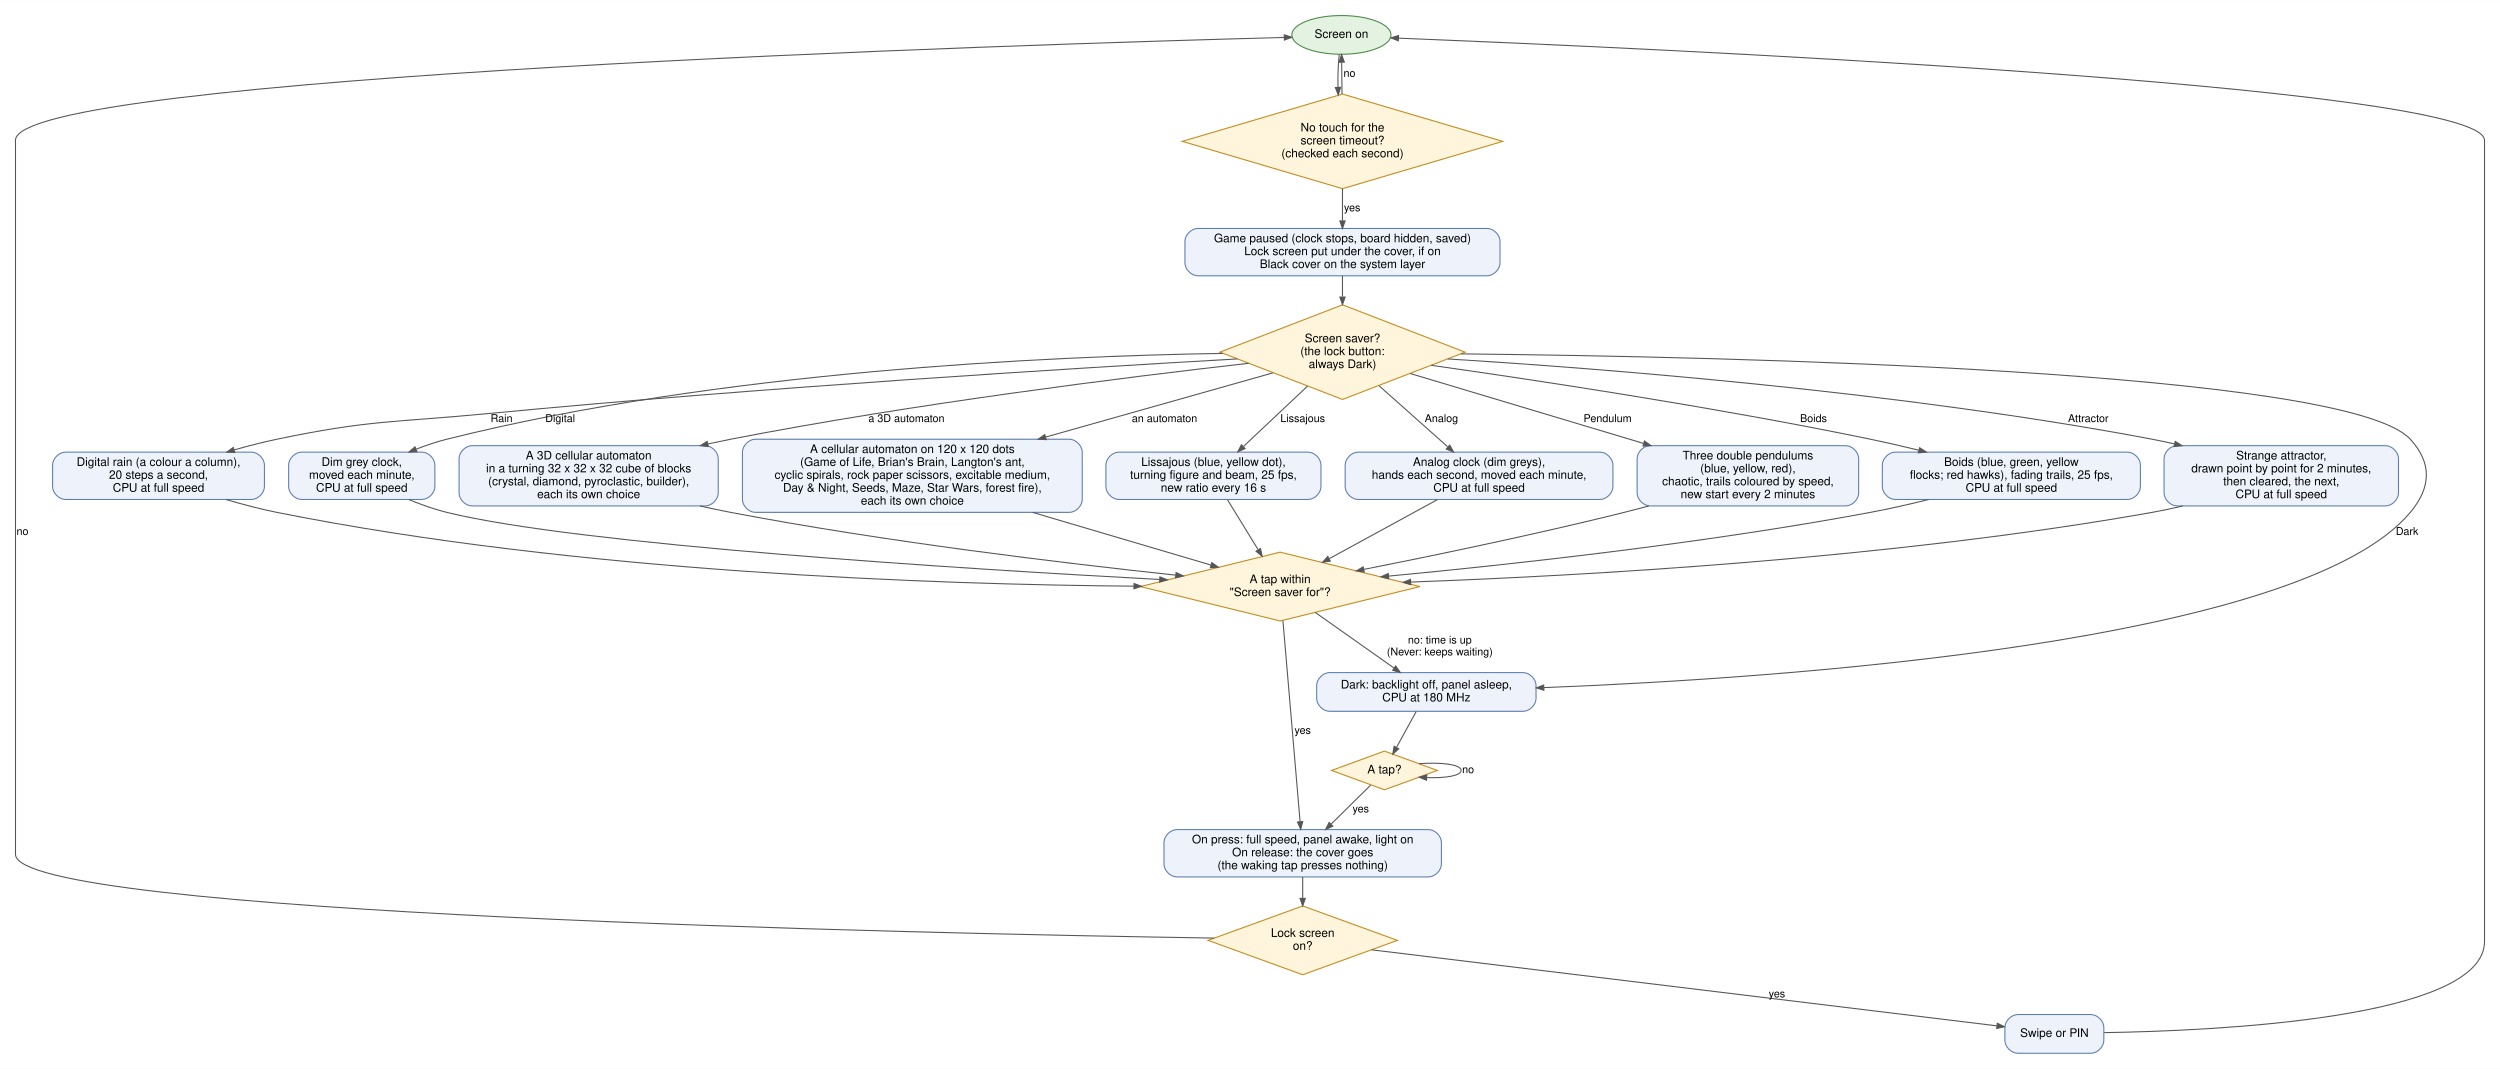
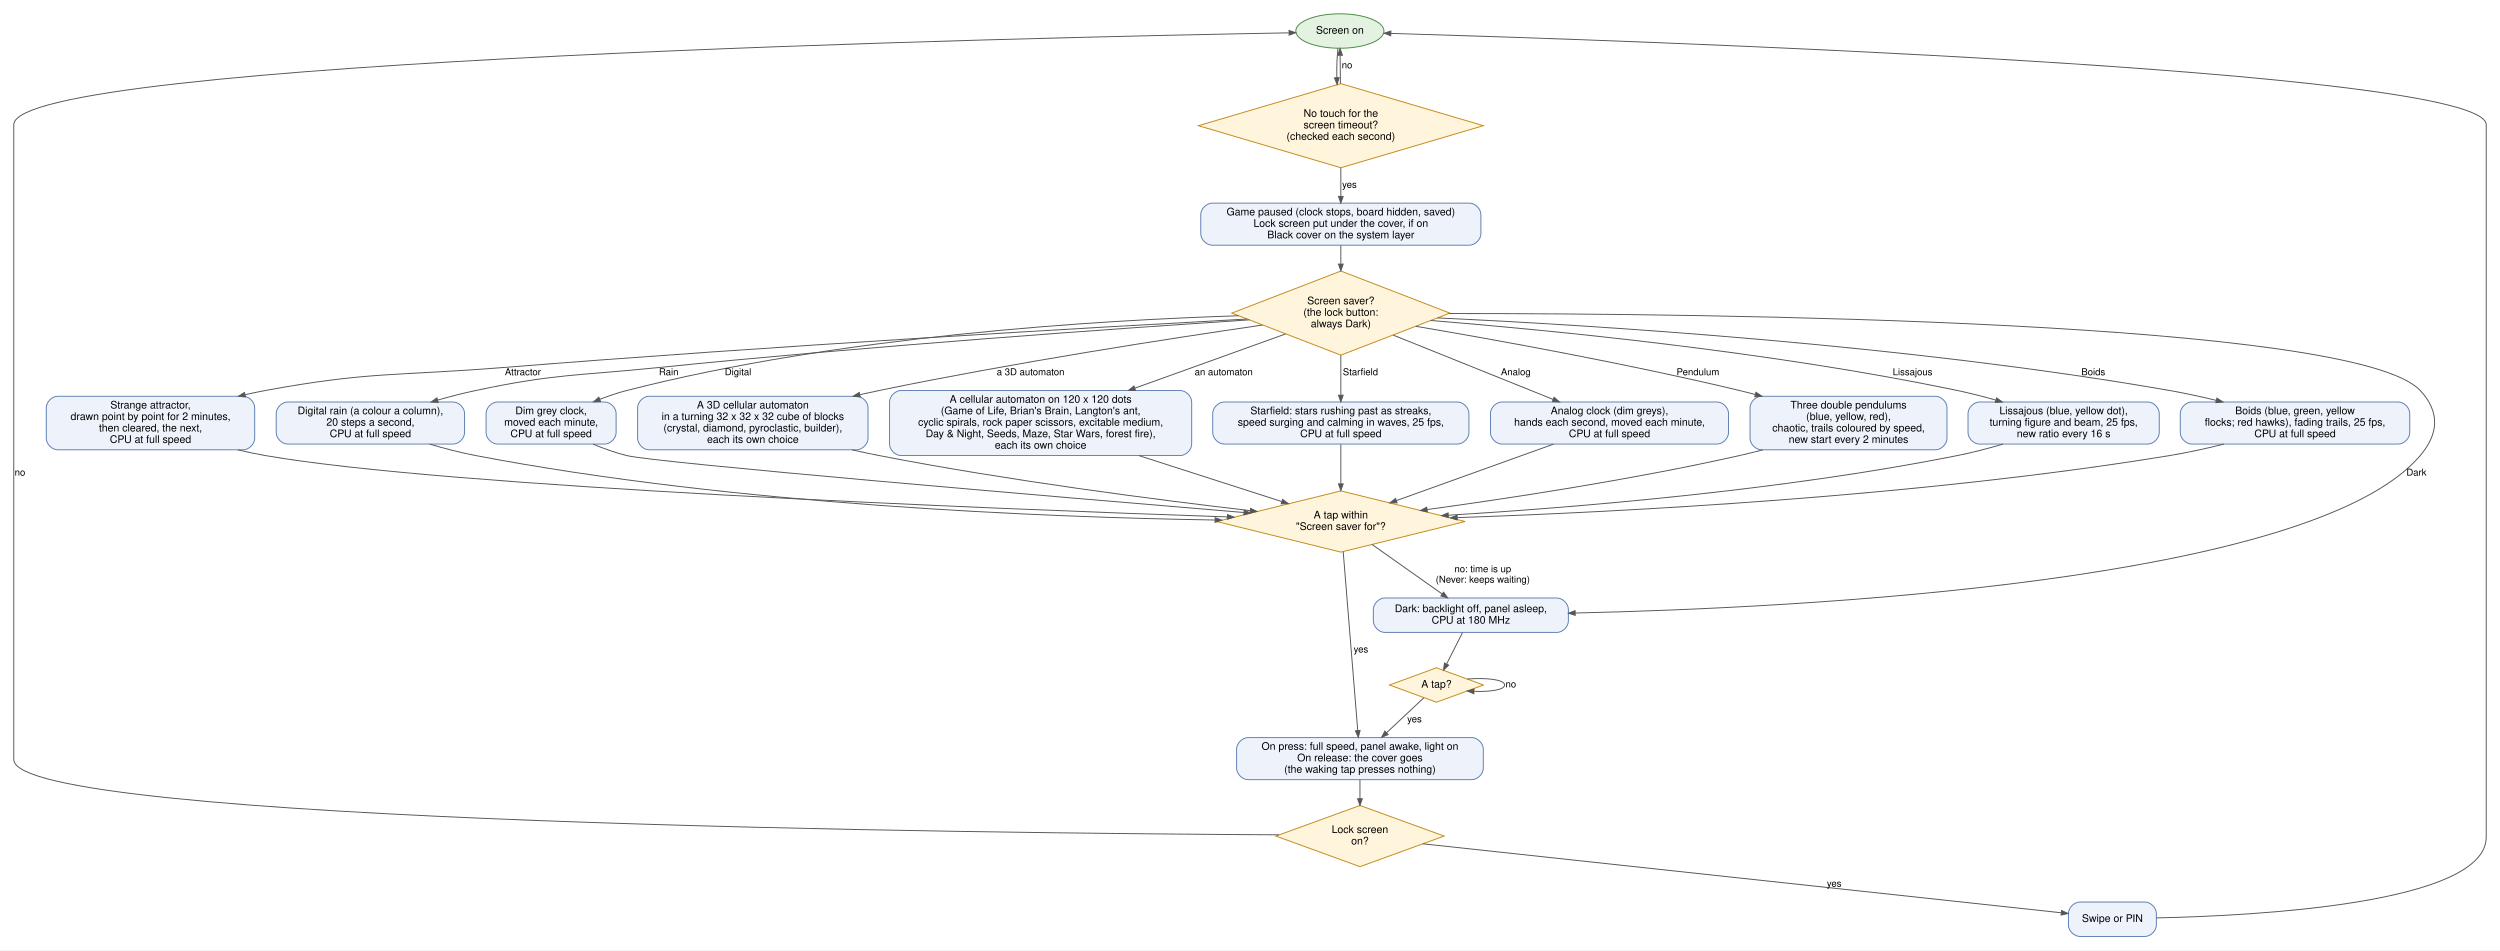
- <svg xmlns="http://www.w3.org/2000/svg" width="2325pt" height="994pt" viewBox="0.00 0.00 2324.80 993.80">
+ <svg xmlns="http://www.w3.org/2000/svg" width="2615pt" height="994pt" viewBox="0.00 0.00 2614.80 993.80">
  <g id="graph0" class="graph" transform="scale(1 1) rotate(0) translate(14.4 979.4)">
-     <polygon fill="white" stroke="transparent" points="-14.4,14.4 -14.4,-979.4 2310.4,-979.4 2310.4,14.4 -14.4,14.4" />
+     <polygon fill="white" stroke="transparent" points="-14.4,14.4 -14.4,-979.4 2600.4,-979.4 2600.4,14.4 -14.4,14.4" />
    <g id="node1" class="node">
-       <ellipse fill="#e3f2e1" stroke="#4a8a44" cx="1233" cy="-947" rx="46.11" ry="18" />
-       <text text-anchor="middle" x="1233" y="-944.2" font-family="Helvetica,sans-Serif" font-size="11.00">Screen on</text>
+       <ellipse fill="#e3f2e1" stroke="#4a8a44" cx="1387" cy="-947" rx="46.11" ry="18" />
+       <text text-anchor="middle" x="1387" y="-944.2" font-family="Helvetica,sans-Serif" font-size="11.00">Screen on</text>
    </g>
    <g id="node2" class="node">
-       <polygon fill="#fff4dc" stroke="#c48a1a" points="1234,-892 1085,-848 1234,-804 1383,-848 1234,-892" />
-       <text text-anchor="middle" x="1234" y="-857.2" font-family="Helvetica,sans-Serif" font-size="11.00">No touch for the</text>
-       <text text-anchor="middle" x="1234" y="-845.2" font-family="Helvetica,sans-Serif" font-size="11.00">screen timeout?</text>
-       <text text-anchor="middle" x="1234" y="-833.2" font-family="Helvetica,sans-Serif" font-size="11.00">(checked each second)</text>
+       <polygon fill="#fff4dc" stroke="#c48a1a" points="1388,-892 1239,-848 1388,-804 1537,-848 1388,-892" />
+       <text text-anchor="middle" x="1388" y="-857.2" font-family="Helvetica,sans-Serif" font-size="11.00">No touch for the</text>
+       <text text-anchor="middle" x="1388" y="-845.2" font-family="Helvetica,sans-Serif" font-size="11.00">screen timeout?</text>
+       <text text-anchor="middle" x="1388" y="-833.2" font-family="Helvetica,sans-Serif" font-size="11.00">(checked each second)</text>
    </g>
    <g id="edge1" class="edge">
-       <path fill="none" stroke="#555555" d="M1230.99,-928.89C1230.58,-924.68 1230.21,-920.18 1230,-916 1229.71,-910.23 1229.69,-904.18 1229.83,-898.17" />
-       <polygon fill="#555555" stroke="#555555" points="1232.28,-898.25 1230.07,-891.17 1227.38,-898.08 1232.28,-898.25" />
+       <path fill="none" stroke="#555555" d="M1384.99,-928.89C1384.58,-924.68 1384.21,-920.18 1384,-916 1383.71,-910.23 1383.69,-904.18 1383.83,-898.17" />
+       <polygon fill="#555555" stroke="#555555" points="1386.28,-898.25 1384.07,-891.17 1381.38,-898.08 1386.28,-898.25" />
    </g>
    <g id="edge2" class="edge">
-       <path fill="none" stroke="#555555" d="M1233.56,-892.02C1233.45,-902.12 1233.34,-912.55 1233.25,-921.51" />
-       <polygon fill="#555555" stroke="#555555" points="1230.8,-921.63 1233.18,-928.66 1235.7,-921.68 1230.8,-921.63" />
-       <text text-anchor="middle" x="1240.5" y="-908" font-family="Helvetica,sans-Serif" font-size="10.00">no</text>
+       <path fill="none" stroke="#555555" d="M1387.56,-892.02C1387.45,-902.12 1387.34,-912.55 1387.25,-921.51" />
+       <polygon fill="#555555" stroke="#555555" points="1384.8,-921.63 1387.18,-928.66 1389.7,-921.68 1384.8,-921.63" />
+       <text text-anchor="middle" x="1394.5" y="-908" font-family="Helvetica,sans-Serif" font-size="10.00">no</text>
    </g>
    <g id="node3" class="node">
-       <path fill="#eef3fb" stroke="#5b7db1" d="M1368.5,-767C1368.5,-767 1099.5,-767 1099.5,-767 1093.5,-767 1087.5,-761 1087.5,-755 1087.5,-755 1087.5,-735 1087.5,-735 1087.5,-729 1093.5,-723 1099.5,-723 1099.5,-723 1368.5,-723 1368.5,-723 1374.5,-723 1380.5,-729 1380.5,-735 1380.5,-735 1380.5,-755 1380.5,-755 1380.5,-761 1374.5,-767 1368.5,-767" />
-       <text text-anchor="middle" x="1234" y="-754.2" font-family="Helvetica,sans-Serif" font-size="11.00">Game paused (clock stops, board hidden, saved)</text>
-       <text text-anchor="middle" x="1234" y="-742.2" font-family="Helvetica,sans-Serif" font-size="11.00">Lock screen put under the cover, if on</text>
-       <text text-anchor="middle" x="1234" y="-730.2" font-family="Helvetica,sans-Serif" font-size="11.00">Black cover on the system layer</text>
+       <path fill="#eef3fb" stroke="#5b7db1" d="M1522.5,-767C1522.5,-767 1253.5,-767 1253.5,-767 1247.5,-767 1241.5,-761 1241.5,-755 1241.5,-755 1241.5,-735 1241.5,-735 1241.5,-729 1247.5,-723 1253.5,-723 1253.5,-723 1522.5,-723 1522.5,-723 1528.5,-723 1534.5,-729 1534.5,-735 1534.5,-735 1534.5,-755 1534.5,-755 1534.5,-761 1528.5,-767 1522.5,-767" />
+       <text text-anchor="middle" x="1388" y="-754.2" font-family="Helvetica,sans-Serif" font-size="11.00">Game paused (clock stops, board hidden, saved)</text>
+       <text text-anchor="middle" x="1388" y="-742.2" font-family="Helvetica,sans-Serif" font-size="11.00">Lock screen put under the cover, if on</text>
+       <text text-anchor="middle" x="1388" y="-730.2" font-family="Helvetica,sans-Serif" font-size="11.00">Black cover on the system layer</text>
    </g>
    <g id="edge3" class="edge">
-       <path fill="none" stroke="#555555" d="M1234,-803.87C1234,-793.8 1234,-783.34 1234,-774.12" />
-       <polygon fill="#555555" stroke="#555555" points="1236.45,-774.02 1234,-767.02 1231.55,-774.02 1236.45,-774.02" />
-       <text text-anchor="middle" x="1243" y="-783" font-family="Helvetica,sans-Serif" font-size="10.00">yes</text>
+       <path fill="none" stroke="#555555" d="M1388,-803.87C1388,-793.8 1388,-783.34 1388,-774.12" />
+       <polygon fill="#555555" stroke="#555555" points="1390.45,-774.02 1388,-767.02 1385.55,-774.02 1390.45,-774.02" />
+       <text text-anchor="middle" x="1397" y="-783" font-family="Helvetica,sans-Serif" font-size="10.00">yes</text>
    </g>
    <g id="node4" class="node">
-       <polygon fill="#fff4dc" stroke="#c48a1a" points="1234,-696 1120,-652 1234,-608 1348,-652 1234,-696" />
-       <text text-anchor="middle" x="1234" y="-661.2" font-family="Helvetica,sans-Serif" font-size="11.00">Screen saver?</text>
-       <text text-anchor="middle" x="1234" y="-649.2" font-family="Helvetica,sans-Serif" font-size="11.00">(the lock button:</text>
-       <text text-anchor="middle" x="1234" y="-637.2" font-family="Helvetica,sans-Serif" font-size="11.00">always Dark)</text>
+       <polygon fill="#fff4dc" stroke="#c48a1a" points="1388,-696 1274,-652 1388,-608 1502,-652 1388,-696" />
+       <text text-anchor="middle" x="1388" y="-661.2" font-family="Helvetica,sans-Serif" font-size="11.00">Screen saver?</text>
+       <text text-anchor="middle" x="1388" y="-649.2" font-family="Helvetica,sans-Serif" font-size="11.00">(the lock button:</text>
+       <text text-anchor="middle" x="1388" y="-637.2" font-family="Helvetica,sans-Serif" font-size="11.00">always Dark)</text>
    </g>
    <g id="edge4" class="edge">
-       <path fill="none" stroke="#555555" d="M1234,-722.89C1234,-717.03 1234,-710.41 1234,-703.62" />
-       <polygon fill="#555555" stroke="#555555" points="1236.45,-703.23 1234,-696.23 1231.55,-703.23 1236.45,-703.23" />
+       <path fill="none" stroke="#555555" d="M1388,-722.89C1388,-717.03 1388,-710.41 1388,-703.62" />
+       <polygon fill="#555555" stroke="#555555" points="1390.45,-703.23 1388,-696.23 1385.55,-703.23 1390.45,-703.23" />
    </g>
    <g id="node5" class="node">
-       <path fill="#eef3fb" stroke="#5b7db1" d="M1473.5,-559C1473.5,-559 1248.5,-559 1248.5,-559 1242.5,-559 1236.5,-553 1236.5,-547 1236.5,-547 1236.5,-527 1236.5,-527 1236.5,-521 1242.5,-515 1248.5,-515 1248.5,-515 1473.5,-515 1473.5,-515 1479.5,-515 1485.5,-521 1485.5,-527 1485.5,-527 1485.5,-547 1485.5,-547 1485.5,-553 1479.5,-559 1473.5,-559" />
-       <text text-anchor="middle" x="1361" y="-546.2" font-family="Helvetica,sans-Serif" font-size="11.00">Analog clock (dim greys),</text>
-       <text text-anchor="middle" x="1361" y="-534.2" font-family="Helvetica,sans-Serif" font-size="11.00">hands each second, moved each minute,</text>
-       <text text-anchor="middle" x="1361" y="-522.2" font-family="Helvetica,sans-Serif" font-size="11.00">CPU at full speed</text>
+       <path fill="#eef3fb" stroke="#5b7db1" d="M1781.5,-559C1781.5,-559 1556.5,-559 1556.5,-559 1550.5,-559 1544.5,-553 1544.5,-547 1544.5,-547 1544.5,-527 1544.5,-527 1544.5,-521 1550.5,-515 1556.5,-515 1556.5,-515 1781.5,-515 1781.5,-515 1787.5,-515 1793.5,-521 1793.5,-527 1793.5,-527 1793.5,-547 1793.5,-547 1793.5,-553 1787.5,-559 1781.5,-559" />
+       <text text-anchor="middle" x="1669" y="-546.2" font-family="Helvetica,sans-Serif" font-size="11.00">Analog clock (dim greys),</text>
+       <text text-anchor="middle" x="1669" y="-534.2" font-family="Helvetica,sans-Serif" font-size="11.00">hands each second, moved each minute,</text>
+       <text text-anchor="middle" x="1669" y="-522.2" font-family="Helvetica,sans-Serif" font-size="11.00">CPU at full speed</text>
    </g>
    <g id="edge6" class="edge">
-       <path fill="none" stroke="#555555" d="M1268.03,-620.72C1287.88,-603.06 1312.65,-581.02 1331.64,-564.13" />
-       <polygon fill="#555555" stroke="#555555" points="1333.73,-565.55 1337.33,-559.06 1330.47,-561.88 1333.73,-565.55" />
-       <text text-anchor="middle" x="1326" y="-587" font-family="Helvetica,sans-Serif" font-size="10.00">Analog</text>
+       <path fill="none" stroke="#555555" d="M1442.85,-628.94C1491,-609.58 1560.85,-581.49 1610.15,-561.66" />
+       <polygon fill="#555555" stroke="#555555" points="1611.09,-563.93 1616.67,-559.04 1609.26,-559.38 1611.09,-563.93" />
+       <text text-anchor="middle" x="1571" y="-587" font-family="Helvetica,sans-Serif" font-size="10.00">Analog</text>
    </g>
    <g id="node6" class="node">
-       <path fill="#eef3fb" stroke="#5b7db1" d="M1702,-565C1702,-565 1520,-565 1520,-565 1514,-565 1508,-559 1508,-553 1508,-553 1508,-521 1508,-521 1508,-515 1514,-509 1520,-509 1520,-509 1702,-509 1702,-509 1708,-509 1714,-515 1714,-521 1714,-521 1714,-553 1714,-553 1714,-559 1708,-565 1702,-565" />
-       <text text-anchor="middle" x="1611" y="-552.2" font-family="Helvetica,sans-Serif" font-size="11.00">Three double pendulums</text>
-       <text text-anchor="middle" x="1611" y="-540.2" font-family="Helvetica,sans-Serif" font-size="11.00">(blue, yellow, red),</text>
-       <text text-anchor="middle" x="1611" y="-528.2" font-family="Helvetica,sans-Serif" font-size="11.00">chaotic, trails coloured by speed,</text>
-       <text text-anchor="middle" x="1611" y="-516.2" font-family="Helvetica,sans-Serif" font-size="11.00">new start every 2 minutes</text>
+       <path fill="#eef3fb" stroke="#5b7db1" d="M2010,-565C2010,-565 1828,-565 1828,-565 1822,-565 1816,-559 1816,-553 1816,-553 1816,-521 1816,-521 1816,-515 1822,-509 1828,-509 1828,-509 2010,-509 2010,-509 2016,-509 2022,-515 2022,-521 2022,-521 2022,-553 2022,-553 2022,-559 2016,-565 2010,-565" />
+       <text text-anchor="middle" x="1919" y="-552.2" font-family="Helvetica,sans-Serif" font-size="11.00">Three double pendulums</text>
+       <text text-anchor="middle" x="1919" y="-540.2" font-family="Helvetica,sans-Serif" font-size="11.00">(blue, yellow, red),</text>
+       <text text-anchor="middle" x="1919" y="-528.2" font-family="Helvetica,sans-Serif" font-size="11.00">chaotic, trails coloured by speed,</text>
+       <text text-anchor="middle" x="1919" y="-516.2" font-family="Helvetica,sans-Serif" font-size="11.00">new start every 2 minutes</text>
    </g>
    <g id="edge11" class="edge">
-       <path fill="none" stroke="#555555" d="M1297.1,-632.09C1356.28,-614.35 1445.63,-587.57 1513.89,-567.11" />
-       <polygon fill="#555555" stroke="#555555" points="1514.84,-569.38 1520.84,-565.02 1513.43,-564.69 1514.84,-569.38" />
-       <text text-anchor="middle" x="1480.5" y="-587" font-family="Helvetica,sans-Serif" font-size="10.00">Pendulum</text>
+       <path fill="none" stroke="#555555" d="M1466.47,-638.17C1550.63,-623.89 1687.98,-599.1 1805,-571 1810.35,-569.71 1815.83,-568.34 1821.35,-566.9" />
+       <polygon fill="#555555" stroke="#555555" points="1822.21,-569.21 1828.35,-565.06 1820.96,-564.47 1822.21,-569.21" />
+       <text text-anchor="middle" x="1761.5" y="-587" font-family="Helvetica,sans-Serif" font-size="10.00">Pendulum</text>
    </g>
    <g id="node7" class="node">
-       <path fill="#eef3fb" stroke="#5b7db1" d="M1202,-559C1202,-559 1026,-559 1026,-559 1020,-559 1014,-553 1014,-547 1014,-547 1014,-527 1014,-527 1014,-521 1020,-515 1026,-515 1026,-515 1202,-515 1202,-515 1208,-515 1214,-521 1214,-527 1214,-527 1214,-547 1214,-547 1214,-553 1208,-559 1202,-559" />
-       <text text-anchor="middle" x="1114" y="-546.2" font-family="Helvetica,sans-Serif" font-size="11.00">Lissajous (blue, yellow dot),</text>
-       <text text-anchor="middle" x="1114" y="-534.2" font-family="Helvetica,sans-Serif" font-size="11.00">turning figure and beam, 25 fps,</text>
-       <text text-anchor="middle" x="1114" y="-522.2" font-family="Helvetica,sans-Serif" font-size="11.00">new ratio every 16 s</text>
+       <path fill="#eef3fb" stroke="#5b7db1" d="M1510,-559C1510,-559 1266,-559 1266,-559 1260,-559 1254,-553 1254,-547 1254,-547 1254,-527 1254,-527 1254,-521 1260,-515 1266,-515 1266,-515 1510,-515 1510,-515 1516,-515 1522,-521 1522,-527 1522,-527 1522,-547 1522,-547 1522,-553 1516,-559 1510,-559" />
+       <text text-anchor="middle" x="1388" y="-546.2" font-family="Helvetica,sans-Serif" font-size="11.00">Starfield: stars rushing past as streaks,</text>
+       <text text-anchor="middle" x="1388" y="-534.2" font-family="Helvetica,sans-Serif" font-size="11.00">speed surging and calming in waves, 25 fps,</text>
+       <text text-anchor="middle" x="1388" y="-522.2" font-family="Helvetica,sans-Serif" font-size="11.00">CPU at full speed</text>
+     </g>
+     <g id="edge12" class="edge">
+       <path fill="none" stroke="#555555" d="M1388,-607.96C1388,-593.98 1388,-578.85 1388,-566.24" />
+       <polygon fill="#555555" stroke="#555555" points="1390.45,-566.13 1388,-559.13 1385.55,-566.13 1390.45,-566.13" />
+       <text text-anchor="middle" x="1408.5" y="-587" font-family="Helvetica,sans-Serif" font-size="10.00">Starfield</text>
+     </g>
+     <g id="node8" class="node">
+       <path fill="#eef3fb" stroke="#5b7db1" d="M2232,-559C2232,-559 2056,-559 2056,-559 2050,-559 2044,-553 2044,-547 2044,-547 2044,-527 2044,-527 2044,-521 2050,-515 2056,-515 2056,-515 2232,-515 2232,-515 2238,-515 2244,-521 2244,-527 2244,-527 2244,-547 2244,-547 2244,-553 2238,-559 2232,-559" />
+       <text text-anchor="middle" x="2144" y="-546.2" font-family="Helvetica,sans-Serif" font-size="11.00">Lissajous (blue, yellow dot),</text>
+       <text text-anchor="middle" x="2144" y="-534.2" font-family="Helvetica,sans-Serif" font-size="11.00">turning figure and beam, 25 fps,</text>
+       <text text-anchor="middle" x="2144" y="-522.2" font-family="Helvetica,sans-Serif" font-size="11.00">new ratio every 16 s</text>
    </g>
    <g id="edge10" class="edge">
-       <path fill="none" stroke="#555555" d="M1201.53,-620.42C1182.91,-602.89 1159.77,-581.1 1141.96,-564.33" />
-       <polygon fill="#555555" stroke="#555555" points="1143.4,-562.32 1136.62,-559.3 1140.04,-565.88 1143.4,-562.32" />
-       <text text-anchor="middle" x="1197" y="-587" font-family="Helvetica,sans-Serif" font-size="10.00">Lissajous</text>
-     </g>
-     <g id="node8" class="node">
-       <path fill="#eef3fb" stroke="#5b7db1" d="M1964,-559C1964,-559 1748,-559 1748,-559 1742,-559 1736,-553 1736,-547 1736,-547 1736,-527 1736,-527 1736,-521 1742,-515 1748,-515 1748,-515 1964,-515 1964,-515 1970,-515 1976,-521 1976,-527 1976,-527 1976,-547 1976,-547 1976,-553 1970,-559 1964,-559" />
-       <text text-anchor="middle" x="1856" y="-546.2" font-family="Helvetica,sans-Serif" font-size="11.00">Boids (blue, green, yellow</text>
-       <text text-anchor="middle" x="1856" y="-534.2" font-family="Helvetica,sans-Serif" font-size="11.00">flocks; red hawks), fading trails, 25 fps,</text>
-       <text text-anchor="middle" x="1856" y="-522.2" font-family="Helvetica,sans-Serif" font-size="11.00">CPU at full speed</text>
+       <path fill="none" stroke="#555555" d="M1481.99,-644.25C1608.29,-634.06 1839.3,-611.51 2033,-571 2046.07,-568.27 2059.83,-564.73 2073.04,-560.99" />
+       <polygon fill="#555555" stroke="#555555" points="2073.85,-563.31 2079.9,-559.02 2072.49,-558.6 2073.85,-563.31" />
+       <text text-anchor="middle" x="1986" y="-587" font-family="Helvetica,sans-Serif" font-size="10.00">Lissajous</text>
+     </g>
+     <g id="node9" class="node">
+       <path fill="#eef3fb" stroke="#5b7db1" d="M2494,-559C2494,-559 2278,-559 2278,-559 2272,-559 2266,-553 2266,-547 2266,-547 2266,-527 2266,-527 2266,-521 2272,-515 2278,-515 2278,-515 2494,-515 2494,-515 2500,-515 2506,-521 2506,-527 2506,-527 2506,-547 2506,-547 2506,-553 2500,-559 2494,-559" />
+       <text text-anchor="middle" x="2386" y="-546.2" font-family="Helvetica,sans-Serif" font-size="11.00">Boids (blue, green, yellow</text>
+       <text text-anchor="middle" x="2386" y="-534.2" font-family="Helvetica,sans-Serif" font-size="11.00">flocks; red hawks), fading trails, 25 fps,</text>
+       <text text-anchor="middle" x="2386" y="-522.2" font-family="Helvetica,sans-Serif" font-size="11.00">CPU at full speed</text>
    </g>
    <g id="edge9" class="edge">
-       <path fill="none" stroke="#555555" d="M1316.49,-639.75C1414.37,-625.9 1582.28,-600.55 1725,-571 1739.64,-567.97 1755.11,-564.4 1770.09,-560.75" />
-       <polygon fill="#555555" stroke="#555555" points="1770.72,-563.12 1776.93,-559.07 1769.55,-558.36 1770.72,-563.12" />
-       <text text-anchor="middle" x="1672" y="-587" font-family="Helvetica,sans-Serif" font-size="10.00">Boids</text>
-     </g>
-     <g id="node9" class="node">
-       <path fill="#eef3fb" stroke="#5b7db1" d="M2204,-565C2204,-565 2010,-565 2010,-565 2004,-565 1998,-559 1998,-553 1998,-553 1998,-521 1998,-521 1998,-515 2004,-509 2010,-509 2010,-509 2204,-509 2204,-509 2210,-509 2216,-515 2216,-521 2216,-521 2216,-553 2216,-553 2216,-559 2210,-565 2204,-565" />
-       <text text-anchor="middle" x="2107" y="-552.2" font-family="Helvetica,sans-Serif" font-size="11.00">Strange attractor,</text>
-       <text text-anchor="middle" x="2107" y="-540.2" font-family="Helvetica,sans-Serif" font-size="11.00">drawn point by point for 2 minutes,</text>
-       <text text-anchor="middle" x="2107" y="-528.2" font-family="Helvetica,sans-Serif" font-size="11.00">then cleared, the next,</text>
-       <text text-anchor="middle" x="2107" y="-516.2" font-family="Helvetica,sans-Serif" font-size="11.00">CPU at full speed</text>
+       <path fill="none" stroke="#555555" d="M1489.16,-646.98C1651.65,-639.34 1980.46,-618.98 2255,-571 2270.87,-568.23 2287.65,-564.57 2303.72,-560.69" />
+       <polygon fill="#555555" stroke="#555555" points="2304.34,-563.06 2310.56,-559.02 2303.17,-558.3 2304.34,-563.06" />
+       <text text-anchor="middle" x="2175" y="-587" font-family="Helvetica,sans-Serif" font-size="10.00">Boids</text>
+     </g>
+     <g id="node10" class="node">
+       <path fill="#eef3fb" stroke="#5b7db1" d="M240,-565C240,-565 46,-565 46,-565 40,-565 34,-559 34,-553 34,-553 34,-521 34,-521 34,-515 40,-509 46,-509 46,-509 240,-509 240,-509 246,-509 252,-515 252,-521 252,-521 252,-553 252,-553 252,-559 246,-565 240,-565" />
+       <text text-anchor="middle" x="143" y="-552.2" font-family="Helvetica,sans-Serif" font-size="11.00">Strange attractor,</text>
+       <text text-anchor="middle" x="143" y="-540.2" font-family="Helvetica,sans-Serif" font-size="11.00">drawn point by point for 2 minutes,</text>
+       <text text-anchor="middle" x="143" y="-528.2" font-family="Helvetica,sans-Serif" font-size="11.00">then cleared, the next,</text>
+       <text text-anchor="middle" x="143" y="-516.2" font-family="Helvetica,sans-Serif" font-size="11.00">CPU at full speed</text>
    </g>
    <g id="edge8" class="edge">
-       <path fill="none" stroke="#555555" d="M1331.92,-645.69C1476.29,-636.72 1754.33,-615.05 1987,-571 1993.77,-569.72 2000.71,-568.25 2007.68,-566.65" />
-       <polygon fill="#555555" stroke="#555555" points="2008.4,-568.99 2014.65,-565.01 2007.28,-564.22 2008.4,-568.99" />
-       <text text-anchor="middle" x="1927.5" y="-587" font-family="Helvetica,sans-Serif" font-size="10.00">Attractor</text>
-     </g>
-     <g id="node10" class="node">
-       <path fill="#eef3fb" stroke="#5b7db1" d="M219.5,-559C219.5,-559 46.5,-559 46.5,-559 40.5,-559 34.5,-553 34.5,-547 34.5,-547 34.5,-527 34.5,-527 34.5,-521 40.5,-515 46.5,-515 46.5,-515 219.5,-515 219.5,-515 225.5,-515 231.5,-521 231.5,-527 231.5,-527 231.5,-547 231.5,-547 231.5,-553 225.5,-559 219.5,-559" />
-       <text text-anchor="middle" x="133" y="-546.2" font-family="Helvetica,sans-Serif" font-size="11.00">Digital rain (a colour a column),</text>
-       <text text-anchor="middle" x="133" y="-534.2" font-family="Helvetica,sans-Serif" font-size="11.00">20 steps a second,</text>
-       <text text-anchor="middle" x="133" y="-522.2" font-family="Helvetica,sans-Serif" font-size="11.00">CPU at full speed</text>
+       <path fill="none" stroke="#555555" d="M1289.94,-645.79C1127.75,-636.93 793.48,-617.68 511,-595 400.62,-586.14 371.9,-591.09 263,-571 256.15,-569.74 249.12,-568.27 242.06,-566.66" />
+       <polygon fill="#555555" stroke="#555555" points="242.38,-564.22 235.01,-565.02 241.27,-568.99 242.38,-564.22" />
+       <text text-anchor="middle" x="532.5" y="-587" font-family="Helvetica,sans-Serif" font-size="10.00">Attractor</text>
+     </g>
+     <g id="node11" class="node">
+       <path fill="#eef3fb" stroke="#5b7db1" d="M459.5,-559C459.5,-559 286.5,-559 286.5,-559 280.5,-559 274.5,-553 274.5,-547 274.5,-547 274.5,-527 274.5,-527 274.5,-521 280.5,-515 286.5,-515 286.5,-515 459.5,-515 459.5,-515 465.5,-515 471.5,-521 471.5,-527 471.5,-527 471.5,-547 471.5,-547 471.5,-553 465.5,-559 459.5,-559" />
+       <text text-anchor="middle" x="373" y="-546.2" font-family="Helvetica,sans-Serif" font-size="11.00">Digital rain (a colour a column),</text>
+       <text text-anchor="middle" x="373" y="-534.2" font-family="Helvetica,sans-Serif" font-size="11.00">20 steps a second,</text>
+       <text text-anchor="middle" x="373" y="-522.2" font-family="Helvetica,sans-Serif" font-size="11.00">CPU at full speed</text>
    </g>
    <g id="edge7" class="edge">
-       <path fill="none" stroke="#555555" d="M1136.2,-645.68C986.36,-637.16 691.04,-618.97 441,-595 352.76,-586.54 329.77,-589.14 243,-571 230.04,-568.29 216.4,-564.77 203.3,-561.03" />
-       <polygon fill="#555555" stroke="#555555" points="203.91,-558.66 196.51,-559.06 202.55,-563.36 203.91,-558.66" />
-       <text text-anchor="middle" x="452" y="-587" font-family="Helvetica,sans-Serif" font-size="10.00">Rain</text>
-     </g>
-     <g id="node11" class="node">
-       <path fill="#eef3fb" stroke="#5b7db1" d="M378,-559C378,-559 266,-559 266,-559 260,-559 254,-553 254,-547 254,-547 254,-527 254,-527 254,-521 260,-515 266,-515 266,-515 378,-515 378,-515 384,-515 390,-521 390,-527 390,-527 390,-547 390,-547 390,-553 384,-559 378,-559" />
-       <text text-anchor="middle" x="322" y="-546.2" font-family="Helvetica,sans-Serif" font-size="11.00">Dim grey clock,</text>
-       <text text-anchor="middle" x="322" y="-534.2" font-family="Helvetica,sans-Serif" font-size="11.00">moved each minute,</text>
-       <text text-anchor="middle" x="322" y="-522.2" font-family="Helvetica,sans-Serif" font-size="11.00">CPU at full speed</text>
+       <path fill="none" stroke="#555555" d="M1292.31,-644.92C1155.18,-635.89 894.95,-617.53 674,-595 588.89,-586.32 566.71,-588.69 483,-571 470.04,-568.26 456.4,-564.72 443.31,-560.98" />
+       <polygon fill="#555555" stroke="#555555" points="443.92,-558.61 436.52,-559.01 442.56,-563.32 443.92,-558.61" />
+       <text text-anchor="middle" x="685" y="-587" font-family="Helvetica,sans-Serif" font-size="10.00">Rain</text>
+     </g>
+     <g id="node12" class="node">
+       <path fill="#eef3fb" stroke="#5b7db1" d="M618,-559C618,-559 506,-559 506,-559 500,-559 494,-553 494,-547 494,-547 494,-527 494,-527 494,-521 500,-515 506,-515 506,-515 618,-515 618,-515 624,-515 630,-521 630,-527 630,-527 630,-547 630,-547 630,-553 624,-559 618,-559" />
+       <text text-anchor="middle" x="562" y="-546.2" font-family="Helvetica,sans-Serif" font-size="11.00">Dim grey clock,</text>
+       <text text-anchor="middle" x="562" y="-534.2" font-family="Helvetica,sans-Serif" font-size="11.00">moved each minute,</text>
+       <text text-anchor="middle" x="562" y="-522.2" font-family="Helvetica,sans-Serif" font-size="11.00">CPU at full speed</text>
    </g>
    <g id="edge5" class="edge">
-       <path fill="none" stroke="#555555" d="M1122.73,-650.83C961.29,-648.23 653.77,-634.39 401,-571 391.6,-568.64 381.87,-565.35 372.58,-561.74" />
-       <polygon fill="#555555" stroke="#555555" points="373.32,-559.4 365.91,-559.07 371.5,-563.95 373.32,-559.4" />
-       <text text-anchor="middle" x="506.5" y="-587" font-family="Helvetica,sans-Serif" font-size="10.00">Digital</text>
-     </g>
-     <g id="node12" class="node">
-       <path fill="#eef3fb" stroke="#5b7db1" d="M641.5,-565C641.5,-565 424.5,-565 424.5,-565 418.5,-565 412.5,-559 412.5,-553 412.5,-553 412.5,-521 412.5,-521 412.5,-515 418.5,-509 424.5,-509 424.5,-509 641.5,-509 641.5,-509 647.5,-509 653.5,-515 653.5,-521 653.5,-521 653.5,-553 653.5,-553 653.5,-559 647.5,-565 641.5,-565" />
-       <text text-anchor="middle" x="533" y="-552.2" font-family="Helvetica,sans-Serif" font-size="11.00">A 3D cellular automaton</text>
-       <text text-anchor="middle" x="533" y="-540.2" font-family="Helvetica,sans-Serif" font-size="11.00">in a turning 32 x 32 x 32 cube of blocks</text>
-       <text text-anchor="middle" x="533" y="-528.2" font-family="Helvetica,sans-Serif" font-size="11.00">(crystal, diamond, pyroclastic, builder),</text>
-       <text text-anchor="middle" x="533" y="-516.2" font-family="Helvetica,sans-Serif" font-size="11.00">each its own choice</text>
+       <path fill="none" stroke="#555555" d="M1281.14,-649.2C1134.58,-644.57 863.98,-628.22 641,-571 631.73,-568.62 622.13,-565.35 612.95,-561.79" />
+       <polygon fill="#555555" stroke="#555555" points="613.75,-559.48 606.35,-559.16 611.94,-564.03 613.75,-559.48" />
+       <text text-anchor="middle" x="757.5" y="-587" font-family="Helvetica,sans-Serif" font-size="10.00">Digital</text>
+     </g>
+     <g id="node13" class="node">
+       <path fill="#eef3fb" stroke="#5b7db1" d="M881.5,-565C881.5,-565 664.5,-565 664.5,-565 658.5,-565 652.5,-559 652.5,-553 652.5,-553 652.5,-521 652.5,-521 652.5,-515 658.5,-509 664.5,-509 664.5,-509 881.5,-509 881.5,-509 887.5,-509 893.5,-515 893.5,-521 893.5,-521 893.5,-553 893.5,-553 893.5,-559 887.5,-565 881.5,-565" />
+       <text text-anchor="middle" x="773" y="-552.2" font-family="Helvetica,sans-Serif" font-size="11.00">A 3D cellular automaton</text>
+       <text text-anchor="middle" x="773" y="-540.2" font-family="Helvetica,sans-Serif" font-size="11.00">in a turning 32 x 32 x 32 cube of blocks</text>
+       <text text-anchor="middle" x="773" y="-528.2" font-family="Helvetica,sans-Serif" font-size="11.00">(crystal, diamond, pyroclastic, builder),</text>
+       <text text-anchor="middle" x="773" y="-516.2" font-family="Helvetica,sans-Serif" font-size="11.00">each its own choice</text>
+     </g>
+     <g id="edge14" class="edge">
+       <path fill="none" stroke="#555555" d="M1306.01,-639.48C1209.62,-625.47 1045.03,-600.05 905,-571 898.55,-569.66 891.93,-568.22 885.26,-566.72" />
+       <polygon fill="#555555" stroke="#555555" points="885.39,-564.24 878.02,-565.07 884.3,-569.01 885.39,-564.24" />
+       <text text-anchor="middle" x="1063.5" y="-587" font-family="Helvetica,sans-Serif" font-size="10.00">a 3D automaton</text>
+     </g>
+     <g id="node14" class="node">
+       <path fill="#eef3fb" stroke="#5b7db1" d="M1220,-571C1220,-571 928,-571 928,-571 922,-571 916,-565 916,-559 916,-559 916,-515 916,-515 916,-509 922,-503 928,-503 928,-503 1220,-503 1220,-503 1226,-503 1232,-509 1232,-515 1232,-515 1232,-559 1232,-559 1232,-565 1226,-571 1220,-571" />
+       <text text-anchor="middle" x="1074" y="-558.2" font-family="Helvetica,sans-Serif" font-size="11.00">A cellular automaton on 120 x 120 dots</text>
+       <text text-anchor="middle" x="1074" y="-546.2" font-family="Helvetica,sans-Serif" font-size="11.00">(Game of Life, Brian's Brain, Langton's ant,</text>
+       <text text-anchor="middle" x="1074" y="-534.2" font-family="Helvetica,sans-Serif" font-size="11.00">cyclic spirals, rock paper scissors, excitable medium,</text>
+       <text text-anchor="middle" x="1074" y="-522.2" font-family="Helvetica,sans-Serif" font-size="11.00">Day &amp; Night, Seeds, Maze, Star Wars, forest fire),</text>
+       <text text-anchor="middle" x="1074" y="-510.2" font-family="Helvetica,sans-Serif" font-size="11.00">each its own choice</text>
    </g>
    <g id="edge13" class="edge">
-       <path fill="none" stroke="#555555" d="M1146.77,-641.63C1034.69,-628.92 834.4,-603.99 665,-571 658.13,-569.66 651.08,-568.19 643.99,-566.64" />
-       <polygon fill="#555555" stroke="#555555" points="644.26,-564.19 636.89,-565.06 643.19,-568.97 644.26,-564.19" />
-       <text text-anchor="middle" x="828.5" y="-587" font-family="Helvetica,sans-Serif" font-size="10.00">a 3D automaton</text>
-     </g>
-     <g id="node13" class="node">
-       <path fill="#eef3fb" stroke="#5b7db1" d="M980,-571C980,-571 688,-571 688,-571 682,-571 676,-565 676,-559 676,-559 676,-515 676,-515 676,-509 682,-503 688,-503 688,-503 980,-503 980,-503 986,-503 992,-509 992,-515 992,-515 992,-559 992,-559 992,-565 986,-571 980,-571" />
-       <text text-anchor="middle" x="834" y="-558.2" font-family="Helvetica,sans-Serif" font-size="11.00">A cellular automaton on 120 x 120 dots</text>
-       <text text-anchor="middle" x="834" y="-546.2" font-family="Helvetica,sans-Serif" font-size="11.00">(Game of Life, Brian's Brain, Langton's ant,</text>
-       <text text-anchor="middle" x="834" y="-534.2" font-family="Helvetica,sans-Serif" font-size="11.00">cyclic spirals, rock paper scissors, excitable medium,</text>
-       <text text-anchor="middle" x="834" y="-522.2" font-family="Helvetica,sans-Serif" font-size="11.00">Day &amp; Night, Seeds, Maze, Star Wars, forest fire),</text>
-       <text text-anchor="middle" x="834" y="-510.2" font-family="Helvetica,sans-Serif" font-size="11.00">each its own choice</text>
-     </g>
-     <g id="edge12" class="edge">
-       <path fill="none" stroke="#555555" d="M1169.29,-632.72C1112.43,-616.66 1028.1,-592.83 958.24,-573.1" />
-       <polygon fill="#555555" stroke="#555555" points="958.5,-570.62 951.09,-571.08 957.16,-575.34 958.5,-570.62" />
-       <text text-anchor="middle" x="1068.5" y="-587" font-family="Helvetica,sans-Serif" font-size="10.00">an automaton</text>
+       <path fill="none" stroke="#555555" d="M1330.04,-630.14C1285.94,-614.27 1224.22,-592.06 1172.43,-573.42" />
+       <polygon fill="#555555" stroke="#555555" points="1173.26,-571.12 1165.84,-571.05 1171.6,-575.73 1173.26,-571.12" />
+       <text text-anchor="middle" x="1265.5" y="-587" font-family="Helvetica,sans-Serif" font-size="10.00">an automaton</text>
+     </g>
+     <g id="node16" class="node">
+       <path fill="#eef3fb" stroke="#5b7db1" d="M1614,-354C1614,-354 1434,-354 1434,-354 1428,-354 1422,-348 1422,-342 1422,-342 1422,-330 1422,-330 1422,-324 1428,-318 1434,-318 1434,-318 1614,-318 1614,-318 1620,-318 1626,-324 1626,-330 1626,-330 1626,-342 1626,-342 1626,-348 1620,-354 1614,-354" />
+       <text text-anchor="middle" x="1524" y="-339.2" font-family="Helvetica,sans-Serif" font-size="11.00">Dark: backlight off, panel asleep,</text>
+       <text text-anchor="middle" x="1524" y="-327.2" font-family="Helvetica,sans-Serif" font-size="11.00">CPU at 180 MHz</text>
+     </g>
+     <g id="edge15" class="edge">
+       <path fill="none" stroke="#555555" d="M1500.88,-651.53C1773.2,-651.63 2448.86,-644.4 2517,-571 2537.56,-548.85 2536.53,-526.06 2517,-503 2404.65,-370.31 1867.25,-343.6 1633.27,-338.29" />
+       <polygon fill="#555555" stroke="#555555" points="1633.14,-335.84 1626.09,-338.13 1633.04,-340.73 1633.14,-335.84" />
+       <text text-anchor="middle" x="2513" y="-482" font-family="Helvetica,sans-Serif" font-size="10.00">Dark</text>
    </g>
    <g id="node15" class="node">
-       <path fill="#eef3fb" stroke="#5b7db1" d="M1402,-354C1402,-354 1222,-354 1222,-354 1216,-354 1210,-348 1210,-342 1210,-342 1210,-330 1210,-330 1210,-324 1216,-318 1222,-318 1222,-318 1402,-318 1402,-318 1408,-318 1414,-324 1414,-330 1414,-330 1414,-342 1414,-342 1414,-348 1408,-354 1402,-354" />
-       <text text-anchor="middle" x="1312" y="-339.2" font-family="Helvetica,sans-Serif" font-size="11.00">Dark: backlight off, panel asleep,</text>
-       <text text-anchor="middle" x="1312" y="-327.2" font-family="Helvetica,sans-Serif" font-size="11.00">CPU at 180 MHz</text>
-     </g>
-     <g id="edge14" class="edge">
-       <path fill="none" stroke="#555555" d="M1344.14,-650.38C1590.34,-647.84 2168.33,-635.05 2227,-571 2247.41,-548.71 2246.37,-526.2 2227,-503 2125.41,-381.32 1641.3,-348.64 1421.28,-340.02" />
-       <polygon fill="#555555" stroke="#555555" points="1421.29,-337.57 1414.2,-339.75 1421.1,-342.46 1421.29,-337.57" />
-       <text text-anchor="middle" x="2224" y="-482" font-family="Helvetica,sans-Serif" font-size="10.00">Dark</text>
-     </g>
-     <g id="node14" class="node">
-       <polygon fill="#fff4dc" stroke="#c48a1a" points="1176,-466 1046,-434 1176,-402 1306,-434 1176,-466" />
-       <text text-anchor="middle" x="1176" y="-437.2" font-family="Helvetica,sans-Serif" font-size="11.00">A tap within</text>
-       <text text-anchor="middle" x="1176" y="-425.2" font-family="Helvetica,sans-Serif" font-size="11.00">"Screen saver for"?</text>
+       <polygon fill="#fff4dc" stroke="#c48a1a" points="1388,-466 1258,-434 1388,-402 1518,-434 1388,-466" />
+       <text text-anchor="middle" x="1388" y="-437.2" font-family="Helvetica,sans-Serif" font-size="11.00">A tap within</text>
+       <text text-anchor="middle" x="1388" y="-425.2" font-family="Helvetica,sans-Serif" font-size="11.00">"Screen saver for"?</text>
+     </g>
+     <g id="edge17" class="edge">
+       <path fill="none" stroke="#555555" d="M1610.44,-514.95C1562.2,-497.61 1494.16,-473.16 1446.06,-455.87" />
+       <polygon fill="#555555" stroke="#555555" points="1446.82,-453.54 1439.41,-453.48 1445.17,-458.15 1446.82,-453.54" />
+     </g>
+     <g id="edge22" class="edge">
+       <path fill="none" stroke="#555555" d="M1829.34,-508.95C1821.14,-506.81 1812.94,-504.79 1805,-503 1693.47,-477.86 1563.16,-458.12 1478.29,-446.53" />
+       <polygon fill="#555555" stroke="#555555" points="1478.51,-444.09 1471.24,-445.57 1477.85,-448.95 1478.51,-444.09" />
+     </g>
+     <g id="edge23" class="edge">
+       <path fill="none" stroke="#555555" d="M1388,-514.58C1388,-502.65 1388,-487.43 1388,-473.5" />
+       <polygon fill="#555555" stroke="#555555" points="1390.45,-473.36 1388,-466.36 1385.55,-473.36 1390.45,-473.36" />
+     </g>
+     <g id="edge21" class="edge">
+       <path fill="none" stroke="#555555" d="M2080.52,-514.95C2065.11,-510.44 2048.58,-506.11 2033,-503 1848.5,-466.17 1630.06,-448.45 1500.59,-440.58" />
+       <polygon fill="#555555" stroke="#555555" points="1500.48,-438.12 1493.35,-440.15 1500.19,-443.01 1500.48,-438.12" />
+     </g>
+     <g id="edge20" class="edge">
+       <path fill="none" stroke="#555555" d="M2311.64,-514.96C2293.25,-510.4 2273.52,-506.04 2255,-503 1991.53,-459.8 1678.36,-443.83 1509.87,-438.09" />
+       <polygon fill="#555555" stroke="#555555" points="1509.77,-435.64 1502.69,-437.85 1509.61,-440.54 1509.77,-435.64" />
+     </g>
+     <g id="edge19" class="edge">
+       <path fill="none" stroke="#555555" d="M234.31,-508.95C243.94,-506.68 253.63,-504.63 263,-503 453.52,-469.79 1020.59,-447.32 1269.09,-438.81" />
+       <polygon fill="#555555" stroke="#555555" points="1269.44,-441.25 1276.35,-438.56 1269.27,-436.35 1269.44,-441.25" />
+     </g>
+     <g id="edge18" class="edge">
+       <path fill="none" stroke="#555555" d="M434.98,-514.98C450.51,-510.39 467.23,-506.01 483,-503 754.66,-451.14 1079.26,-438.43 1256.48,-435.56" />
+       <polygon fill="#555555" stroke="#555555" points="1256.54,-438.01 1263.5,-435.45 1256.47,-433.11 1256.54,-438.01" />
    </g>
    <g id="edge16" class="edge">
-       <path fill="none" stroke="#555555" d="M1322.22,-514.83C1292.94,-498.84 1252.67,-476.86 1221.8,-460.01" />
-       <polygon fill="#555555" stroke="#555555" points="1222.69,-457.7 1215.37,-456.49 1220.34,-462 1222.69,-457.7" />
-     </g>
-     <g id="edge21" class="edge">
-       <path fill="none" stroke="#555555" d="M1518.88,-508.95C1511.16,-506.87 1503.46,-504.86 1496,-503 1413.85,-482.51 1318.87,-462.83 1253.86,-449.96" />
-       <polygon fill="#555555" stroke="#555555" points="1254.21,-447.53 1246.87,-448.58 1253.26,-452.34 1254.21,-447.53" />
-     </g>
-     <g id="edge20" class="edge">
-       <path fill="none" stroke="#555555" d="M1127.15,-514.58C1135.36,-501.2 1146.11,-483.7 1155.43,-468.51" />
-       <polygon fill="#555555" stroke="#555555" points="1157.75,-469.41 1159.32,-462.17 1153.57,-466.85 1157.75,-469.41" />
-     </g>
-     <g id="edge19" class="edge">
-       <path fill="none" stroke="#555555" d="M1779.11,-514.95C1761.43,-510.58 1742.64,-506.3 1725,-503 1569.81,-473.96 1387.55,-454.17 1276.97,-443.73" />
-       <polygon fill="#555555" stroke="#555555" points="1276.99,-441.28 1269.8,-443.06 1276.54,-446.15 1276.99,-441.28" />
-     </g>
-     <g id="edge18" class="edge">
-       <path fill="none" stroke="#555555" d="M2015.35,-508.94C2005.83,-506.69 1996.25,-504.65 1987,-503 1744.73,-459.91 1456.74,-443.98 1297.38,-438.19" />
-       <polygon fill="#555555" stroke="#555555" points="1297.44,-435.75 1290.35,-437.94 1297.26,-440.64 1297.44,-435.75" />
-     </g>
-     <g id="edge17" class="edge">
-       <path fill="none" stroke="#555555" d="M195.89,-514.92C211.17,-510.42 227.56,-506.09 243,-503 522.34,-447.1 856.9,-435.88 1039.87,-434.36" />
-       <polygon fill="#555555" stroke="#555555" points="1040.14,-436.8 1047.12,-434.3 1040.1,-431.9 1040.14,-436.8" />
-     </g>
-     <g id="edge15" class="edge">
-       <path fill="none" stroke="#555555" d="M365.89,-514.86C377.11,-510.24 389.31,-505.88 401,-503 523.6,-472.79 880.52,-450.44 1064.08,-440.58" />
-       <polygon fill="#555555" stroke="#555555" points="1064.22,-443.02 1071.08,-440.2 1063.96,-438.13 1064.22,-443.02" />
-     </g>
-     <g id="edge23" class="edge">
-       <path fill="none" stroke="#555555" d="M636.52,-508.95C646.12,-506.8 655.72,-504.77 665,-503 808.08,-475.68 975.78,-455.62 1078.96,-444.62" />
-       <polygon fill="#555555" stroke="#555555" points="1079.27,-447.05 1085.97,-443.88 1078.75,-442.18 1079.27,-447.05" />
-     </g>
-     <g id="edge22" class="edge">
-       <path fill="none" stroke="#555555" d="M945.98,-502.93C1000.94,-486.7 1065.17,-467.73 1111.77,-453.97" />
-       <polygon fill="#555555" stroke="#555555" points="1112.5,-456.31 1118.52,-451.98 1111.11,-451.61 1112.5,-456.31" />
+       <path fill="none" stroke="#555555" d="M605.9,-514.89C617.12,-510.27 629.31,-505.9 641,-503 671.82,-495.35 1089.48,-459.87 1286.49,-443.42" />
+       <polygon fill="#555555" stroke="#555555" points="1286.92,-445.84 1293.69,-442.82 1286.51,-440.96 1286.92,-445.84" />
    </g>
    <g id="edge25" class="edge">
-       <path fill="none" stroke="#555555" d="M1208.58,-410.01C1230.84,-394.29 1260.14,-373.61 1281.87,-358.27" />
-       <polygon fill="#555555" stroke="#555555" points="1283.48,-360.13 1287.78,-354.09 1280.65,-356.13 1283.48,-360.13" />
-       <text text-anchor="middle" x="1324.5" y="-381" font-family="Helvetica,sans-Serif" font-size="10.00">no: time is up</text>
-       <text text-anchor="middle" x="1324.5" y="-370" font-family="Helvetica,sans-Serif" font-size="10.00">(Never: keeps waiting)</text>
+       <path fill="none" stroke="#555555" d="M876.89,-508.94C886.37,-506.8 895.84,-504.78 905,-503 1038.8,-476.93 1195.3,-456.76 1293.06,-445.38" />
+       <polygon fill="#555555" stroke="#555555" points="1293.61,-447.78 1300.28,-444.54 1293.05,-442.91 1293.61,-447.78" />
+     </g>
+     <g id="edge24" class="edge">
+       <path fill="none" stroke="#555555" d="M1176.82,-502.93C1226.22,-487.04 1283.78,-468.52 1326.32,-454.84" />
+       <polygon fill="#555555" stroke="#555555" points="1327.11,-457.16 1333.02,-452.68 1325.61,-452.5 1327.11,-457.16" />
+     </g>
+     <g id="edge27" class="edge">
+       <path fill="none" stroke="#555555" d="M1420.58,-410.01C1442.84,-394.29 1472.14,-373.61 1493.87,-358.27" />
+       <polygon fill="#555555" stroke="#555555" points="1495.48,-360.13 1499.78,-354.09 1492.65,-356.13 1495.48,-360.13" />
+       <text text-anchor="middle" x="1536.5" y="-381" font-family="Helvetica,sans-Serif" font-size="10.00">no: time is up</text>
+       <text text-anchor="middle" x="1536.5" y="-370" font-family="Helvetica,sans-Serif" font-size="10.00">(Never: keeps waiting)</text>
+     </g>
+     <g id="node18" class="node">
+       <path fill="#eef3fb" stroke="#5b7db1" d="M1525,-208C1525,-208 1291,-208 1291,-208 1285,-208 1279,-202 1279,-196 1279,-196 1279,-176 1279,-176 1279,-170 1285,-164 1291,-164 1291,-164 1525,-164 1525,-164 1531,-164 1537,-170 1537,-176 1537,-176 1537,-196 1537,-196 1537,-202 1531,-208 1525,-208" />
+       <text text-anchor="middle" x="1408" y="-195.2" font-family="Helvetica,sans-Serif" font-size="11.00">On press: full speed, panel awake, light on</text>
+       <text text-anchor="middle" x="1408" y="-183.2" font-family="Helvetica,sans-Serif" font-size="11.00">On release: the cover goes</text>
+       <text text-anchor="middle" x="1408" y="-171.2" font-family="Helvetica,sans-Serif" font-size="11.00">(the waking tap presses nothing)</text>
+     </g>
+     <g id="edge26" class="edge">
+       <path fill="none" stroke="#555555" d="M1390.49,-402.34C1394.4,-354.29 1401.91,-261.95 1405.69,-215.36" />
+       <polygon fill="#555555" stroke="#555555" points="1408.14,-215.46 1406.27,-208.29 1403.26,-215.07 1408.14,-215.46" />
+       <text text-anchor="middle" x="1409" y="-297" font-family="Helvetica,sans-Serif" font-size="10.00">yes</text>
    </g>
    <g id="node17" class="node">
-       <path fill="#eef3fb" stroke="#5b7db1" d="M1314,-208C1314,-208 1080,-208 1080,-208 1074,-208 1068,-202 1068,-196 1068,-196 1068,-176 1068,-176 1068,-170 1074,-164 1080,-164 1080,-164 1314,-164 1314,-164 1320,-164 1326,-170 1326,-176 1326,-176 1326,-196 1326,-196 1326,-202 1320,-208 1314,-208" />
-       <text text-anchor="middle" x="1197" y="-195.2" font-family="Helvetica,sans-Serif" font-size="11.00">On press: full speed, panel awake, light on</text>
-       <text text-anchor="middle" x="1197" y="-183.2" font-family="Helvetica,sans-Serif" font-size="11.00">On release: the cover goes</text>
-       <text text-anchor="middle" x="1197" y="-171.2" font-family="Helvetica,sans-Serif" font-size="11.00">(the waking tap presses nothing)</text>
-     </g>
-     <g id="edge24" class="edge">
-       <path fill="none" stroke="#555555" d="M1178.62,-402.34C1182.72,-354.29 1190.6,-261.95 1194.58,-215.36" />
-       <polygon fill="#555555" stroke="#555555" points="1197.03,-215.47 1195.18,-208.29 1192.15,-215.05 1197.03,-215.47" />
-       <text text-anchor="middle" x="1197" y="-297" font-family="Helvetica,sans-Serif" font-size="10.00">yes</text>
-     </g>
-     <g id="node16" class="node">
-       <polygon fill="#fff4dc" stroke="#c48a1a" points="1273,-281 1223.85,-263 1273,-245 1322.15,-263 1273,-281" />
-       <text text-anchor="middle" x="1273" y="-260.2" font-family="Helvetica,sans-Serif" font-size="11.00">A tap?</text>
-     </g>
-     <g id="edge26" class="edge">
-       <path fill="none" stroke="#555555" d="M1302.56,-317.81C1297.03,-307.75 1290.02,-294.99 1284.22,-284.42" />
-       <polygon fill="#555555" stroke="#555555" points="1286.3,-283.12 1280.78,-278.17 1282,-285.48 1286.3,-283.12" />
-     </g>
-     <g id="edge27" class="edge">
-       <path fill="none" stroke="#555555" d="M1305.27,-269.27C1325.28,-270.79 1344.32,-268.7 1344.32,-263 1344.32,-258.02 1329.75,-255.79 1312.7,-256.33" />
-       <polygon fill="#555555" stroke="#555555" points="1312.13,-253.9 1305.27,-256.73 1312.4,-258.8 1312.13,-253.9" />
-       <text text-anchor="middle" x="1350.82" y="-260.5" font-family="Helvetica,sans-Serif" font-size="10.00">no</text>
+       <polygon fill="#fff4dc" stroke="#c48a1a" points="1488,-281 1438.85,-263 1488,-245 1537.15,-263 1488,-281" />
+       <text text-anchor="middle" x="1488" y="-260.2" font-family="Helvetica,sans-Serif" font-size="11.00">A tap?</text>
    </g>
    <g id="edge28" class="edge">
-       <path fill="none" stroke="#555555" d="M1260.11,-249.28C1250.1,-239.4 1235.89,-225.38 1223.49,-213.14" />
-       <polygon fill="#555555" stroke="#555555" points="1225.01,-211.2 1218.3,-208.02 1221.57,-214.68 1225.01,-211.2" />
-       <text text-anchor="middle" x="1251" y="-224" font-family="Helvetica,sans-Serif" font-size="10.00">yes</text>
-     </g>
-     <g id="node18" class="node">
-       <polygon fill="#fff4dc" stroke="#c48a1a" points="1197,-137 1109,-105 1197,-73 1285,-105 1197,-137" />
-       <text text-anchor="middle" x="1197" y="-108.2" font-family="Helvetica,sans-Serif" font-size="11.00">Lock screen</text>
-       <text text-anchor="middle" x="1197" y="-96.2" font-family="Helvetica,sans-Serif" font-size="11.00">on?</text>
+       <path fill="none" stroke="#555555" d="M1515.29,-317.81C1510.3,-307.98 1504.01,-295.57 1498.72,-285.15" />
+       <polygon fill="#555555" stroke="#555555" points="1500.77,-283.77 1495.42,-278.63 1496.4,-285.98 1500.77,-283.77" />
    </g>
    <g id="edge29" class="edge">
-       <path fill="none" stroke="#555555" d="M1197,-163.83C1197,-157.79 1197,-151.01 1197,-144.28" />
-       <polygon fill="#555555" stroke="#555555" points="1199.45,-144.04 1197,-137.04 1194.55,-144.04 1199.45,-144.04" />
+       <path fill="none" stroke="#555555" d="M1520.27,-269.27C1540.28,-270.79 1559.32,-268.7 1559.32,-263 1559.32,-258.02 1544.75,-255.79 1527.7,-256.33" />
+       <polygon fill="#555555" stroke="#555555" points="1527.13,-253.9 1520.27,-256.73 1527.4,-258.8 1527.13,-253.9" />
+       <text text-anchor="middle" x="1565.82" y="-260.5" font-family="Helvetica,sans-Serif" font-size="10.00">no</text>
+     </g>
+     <g id="edge30" class="edge">
+       <path fill="none" stroke="#555555" d="M1474.79,-249.62C1464.21,-239.7 1449.01,-225.44 1435.78,-213.04" />
+       <polygon fill="#555555" stroke="#555555" points="1437.41,-211.21 1430.63,-208.21 1434.06,-214.79 1437.41,-211.21" />
+       <text text-anchor="middle" x="1465" y="-224" font-family="Helvetica,sans-Serif" font-size="10.00">yes</text>
+     </g>
+     <g id="node19" class="node">
+       <polygon fill="#fff4dc" stroke="#c48a1a" points="1408,-137 1320,-105 1408,-73 1496,-105 1408,-137" />
+       <text text-anchor="middle" x="1408" y="-108.2" font-family="Helvetica,sans-Serif" font-size="11.00">Lock screen</text>
+       <text text-anchor="middle" x="1408" y="-96.2" font-family="Helvetica,sans-Serif" font-size="11.00">on?</text>
    </g>
    <g id="edge31" class="edge">
-       <path fill="none" stroke="#555555" d="M1114.73,-107.12C844.29,-111.35 0,-129.03 0,-185 0,-849 0,-849 0,-849 0,-909.1 943.43,-938.28 1179.8,-944.64" />
-       <polygon fill="#555555" stroke="#555555" points="1179.85,-947.1 1186.92,-944.83 1179.98,-942.2 1179.85,-947.1" />
+       <path fill="none" stroke="#555555" d="M1408,-163.83C1408,-157.79 1408,-151.01 1408,-144.28" />
+       <polygon fill="#555555" stroke="#555555" points="1410.45,-144.04 1408,-137.04 1405.55,-144.04 1410.45,-144.04" />
+     </g>
+     <g id="edge33" class="edge">
+       <path fill="none" stroke="#555555" d="M1323.36,-106.3C1019.27,-107.92 0,-118.34 0,-185 0,-849 0,-849 0,-849 0,-917.12 1078.8,-940.53 1333.56,-945.11" />
+       <polygon fill="#555555" stroke="#555555" points="1333.81,-947.57 1340.85,-945.24 1333.9,-942.67 1333.81,-947.57" />
      <text text-anchor="middle" x="6.5" y="-482" font-family="Helvetica,sans-Serif" font-size="10.00">no</text>
    </g>
-     <g id="node19" class="node">
-       <path fill="#eef3fb" stroke="#5b7db1" d="M1930,-36C1930,-36 1862,-36 1862,-36 1856,-36 1850,-30 1850,-24 1850,-24 1850,-12 1850,-12 1850,-6 1856,0 1862,0 1862,0 1930,0 1930,0 1936,0 1942,-6 1942,-12 1942,-12 1942,-24 1942,-24 1942,-30 1936,-36 1930,-36" />
-       <text text-anchor="middle" x="1896" y="-15.2" font-family="Helvetica,sans-Serif" font-size="11.00">Swipe or PIN</text>
-     </g>
-     <g id="edge30" class="edge">
-       <path fill="none" stroke="#555555" d="M1261.2,-96.19C1398,-79.56 1716.06,-40.88 1842.64,-25.49" />
-       <polygon fill="#555555" stroke="#555555" points="1842.96,-27.92 1849.61,-24.64 1842.37,-23.05 1842.96,-27.92" />
-       <text text-anchor="middle" x="1638" y="-52" font-family="Helvetica,sans-Serif" font-size="10.00">yes</text>
+     <g id="node20" class="node">
+       <path fill="#eef3fb" stroke="#5b7db1" d="M2229,-36C2229,-36 2161,-36 2161,-36 2155,-36 2149,-30 2149,-24 2149,-24 2149,-12 2149,-12 2149,-6 2155,0 2161,0 2161,0 2229,0 2229,0 2235,0 2241,-6 2241,-12 2241,-12 2241,-24 2241,-24 2241,-30 2235,-36 2229,-36" />
+       <text text-anchor="middle" x="2195" y="-15.2" font-family="Helvetica,sans-Serif" font-size="11.00">Swipe or PIN</text>
    </g>
    <g id="edge32" class="edge">
-       <path fill="none" stroke="#555555" d="M1942.28,-19.19C2047.57,-20.86 2296,-32.38 2296,-104 2296,-849 2296,-849 2296,-849 2296,-900.28 1501.21,-935.4 1286.12,-943.97" />
-       <polygon fill="#555555" stroke="#555555" points="1285.91,-941.53 1279.02,-944.25 1286.11,-946.42 1285.91,-941.53" />
+       <path fill="none" stroke="#555555" d="M1473.75,-96.9C1626.18,-80.44 2001.35,-39.92 2141.25,-24.8" />
+       <polygon fill="#555555" stroke="#555555" points="2141.84,-27.21 2148.54,-24.02 2141.31,-22.33 2141.84,-27.21" />
+       <text text-anchor="middle" x="1904" y="-52" font-family="Helvetica,sans-Serif" font-size="10.00">yes</text>
+     </g>
+     <g id="edge34" class="edge">
+       <path fill="none" stroke="#555555" d="M2241,-19.41C2344.36,-21.57 2586,-34.1 2586,-104 2586,-849 2586,-849 2586,-849 2586,-907.33 1672.64,-937.73 1440.27,-944.52" />
+       <polygon fill="#555555" stroke="#555555" points="1440.19,-942.07 1433.27,-944.73 1440.34,-946.97 1440.19,-942.07" />
    </g>
  </g>
</svg>
